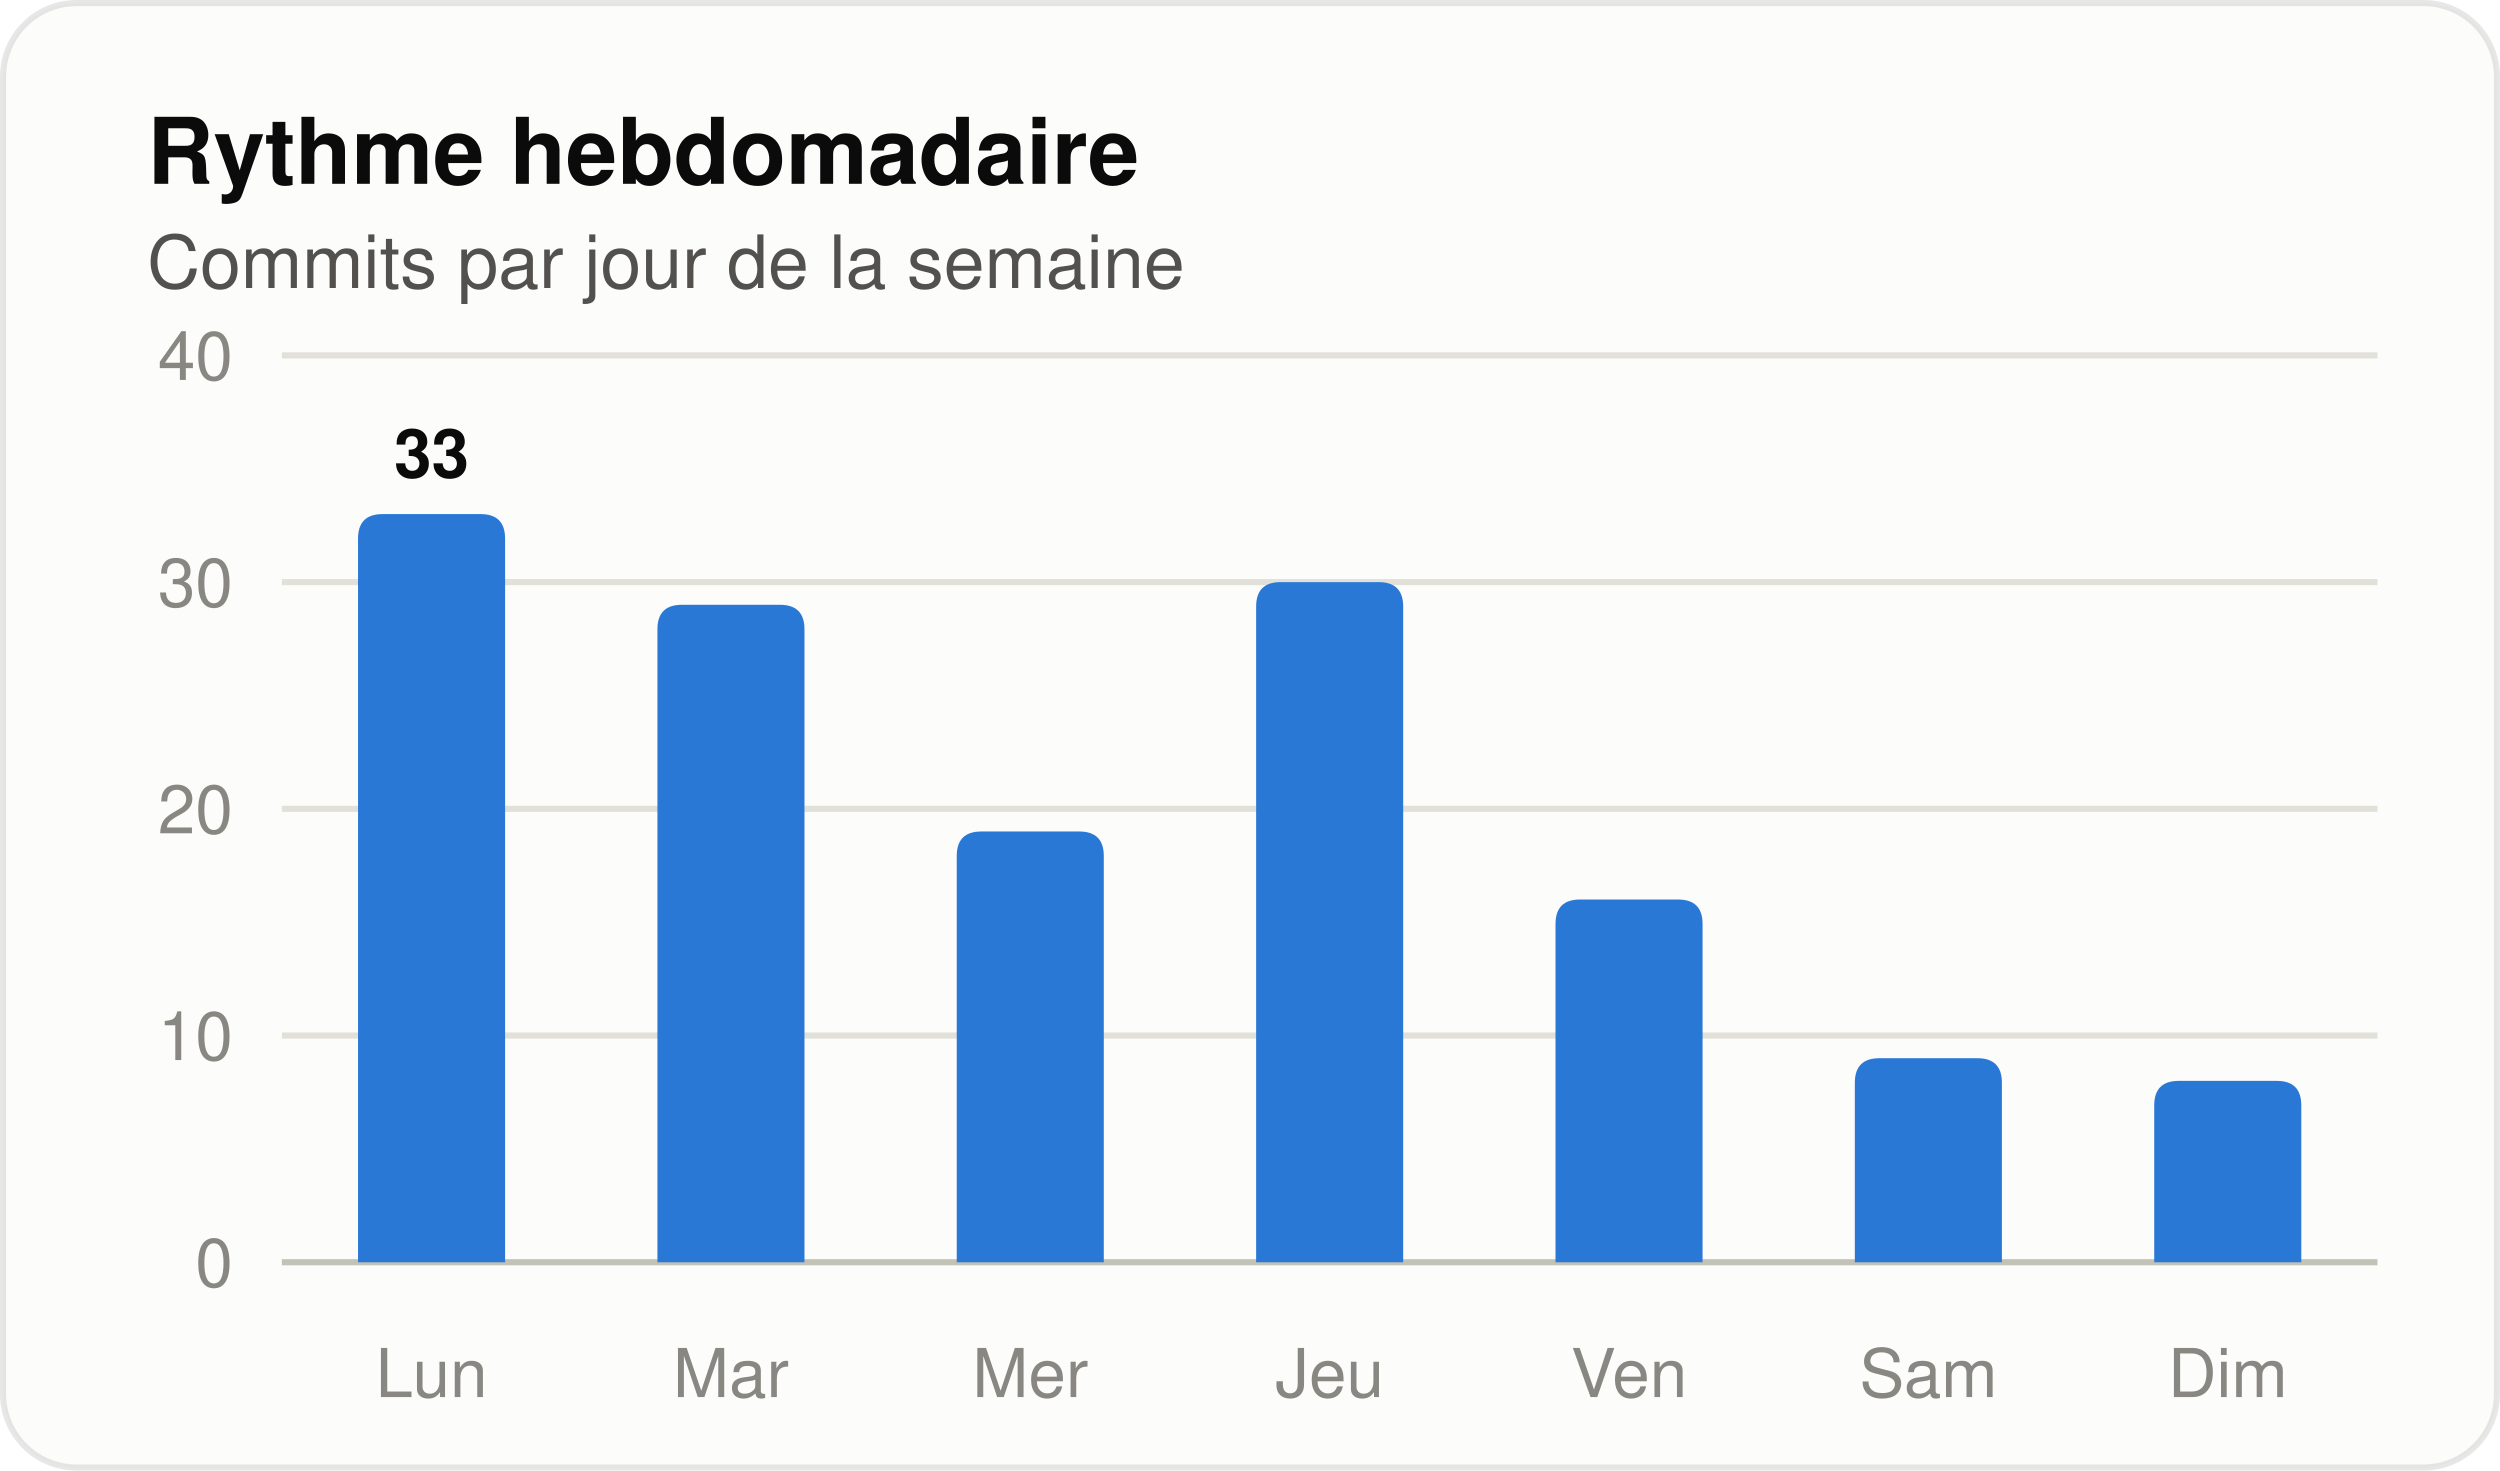
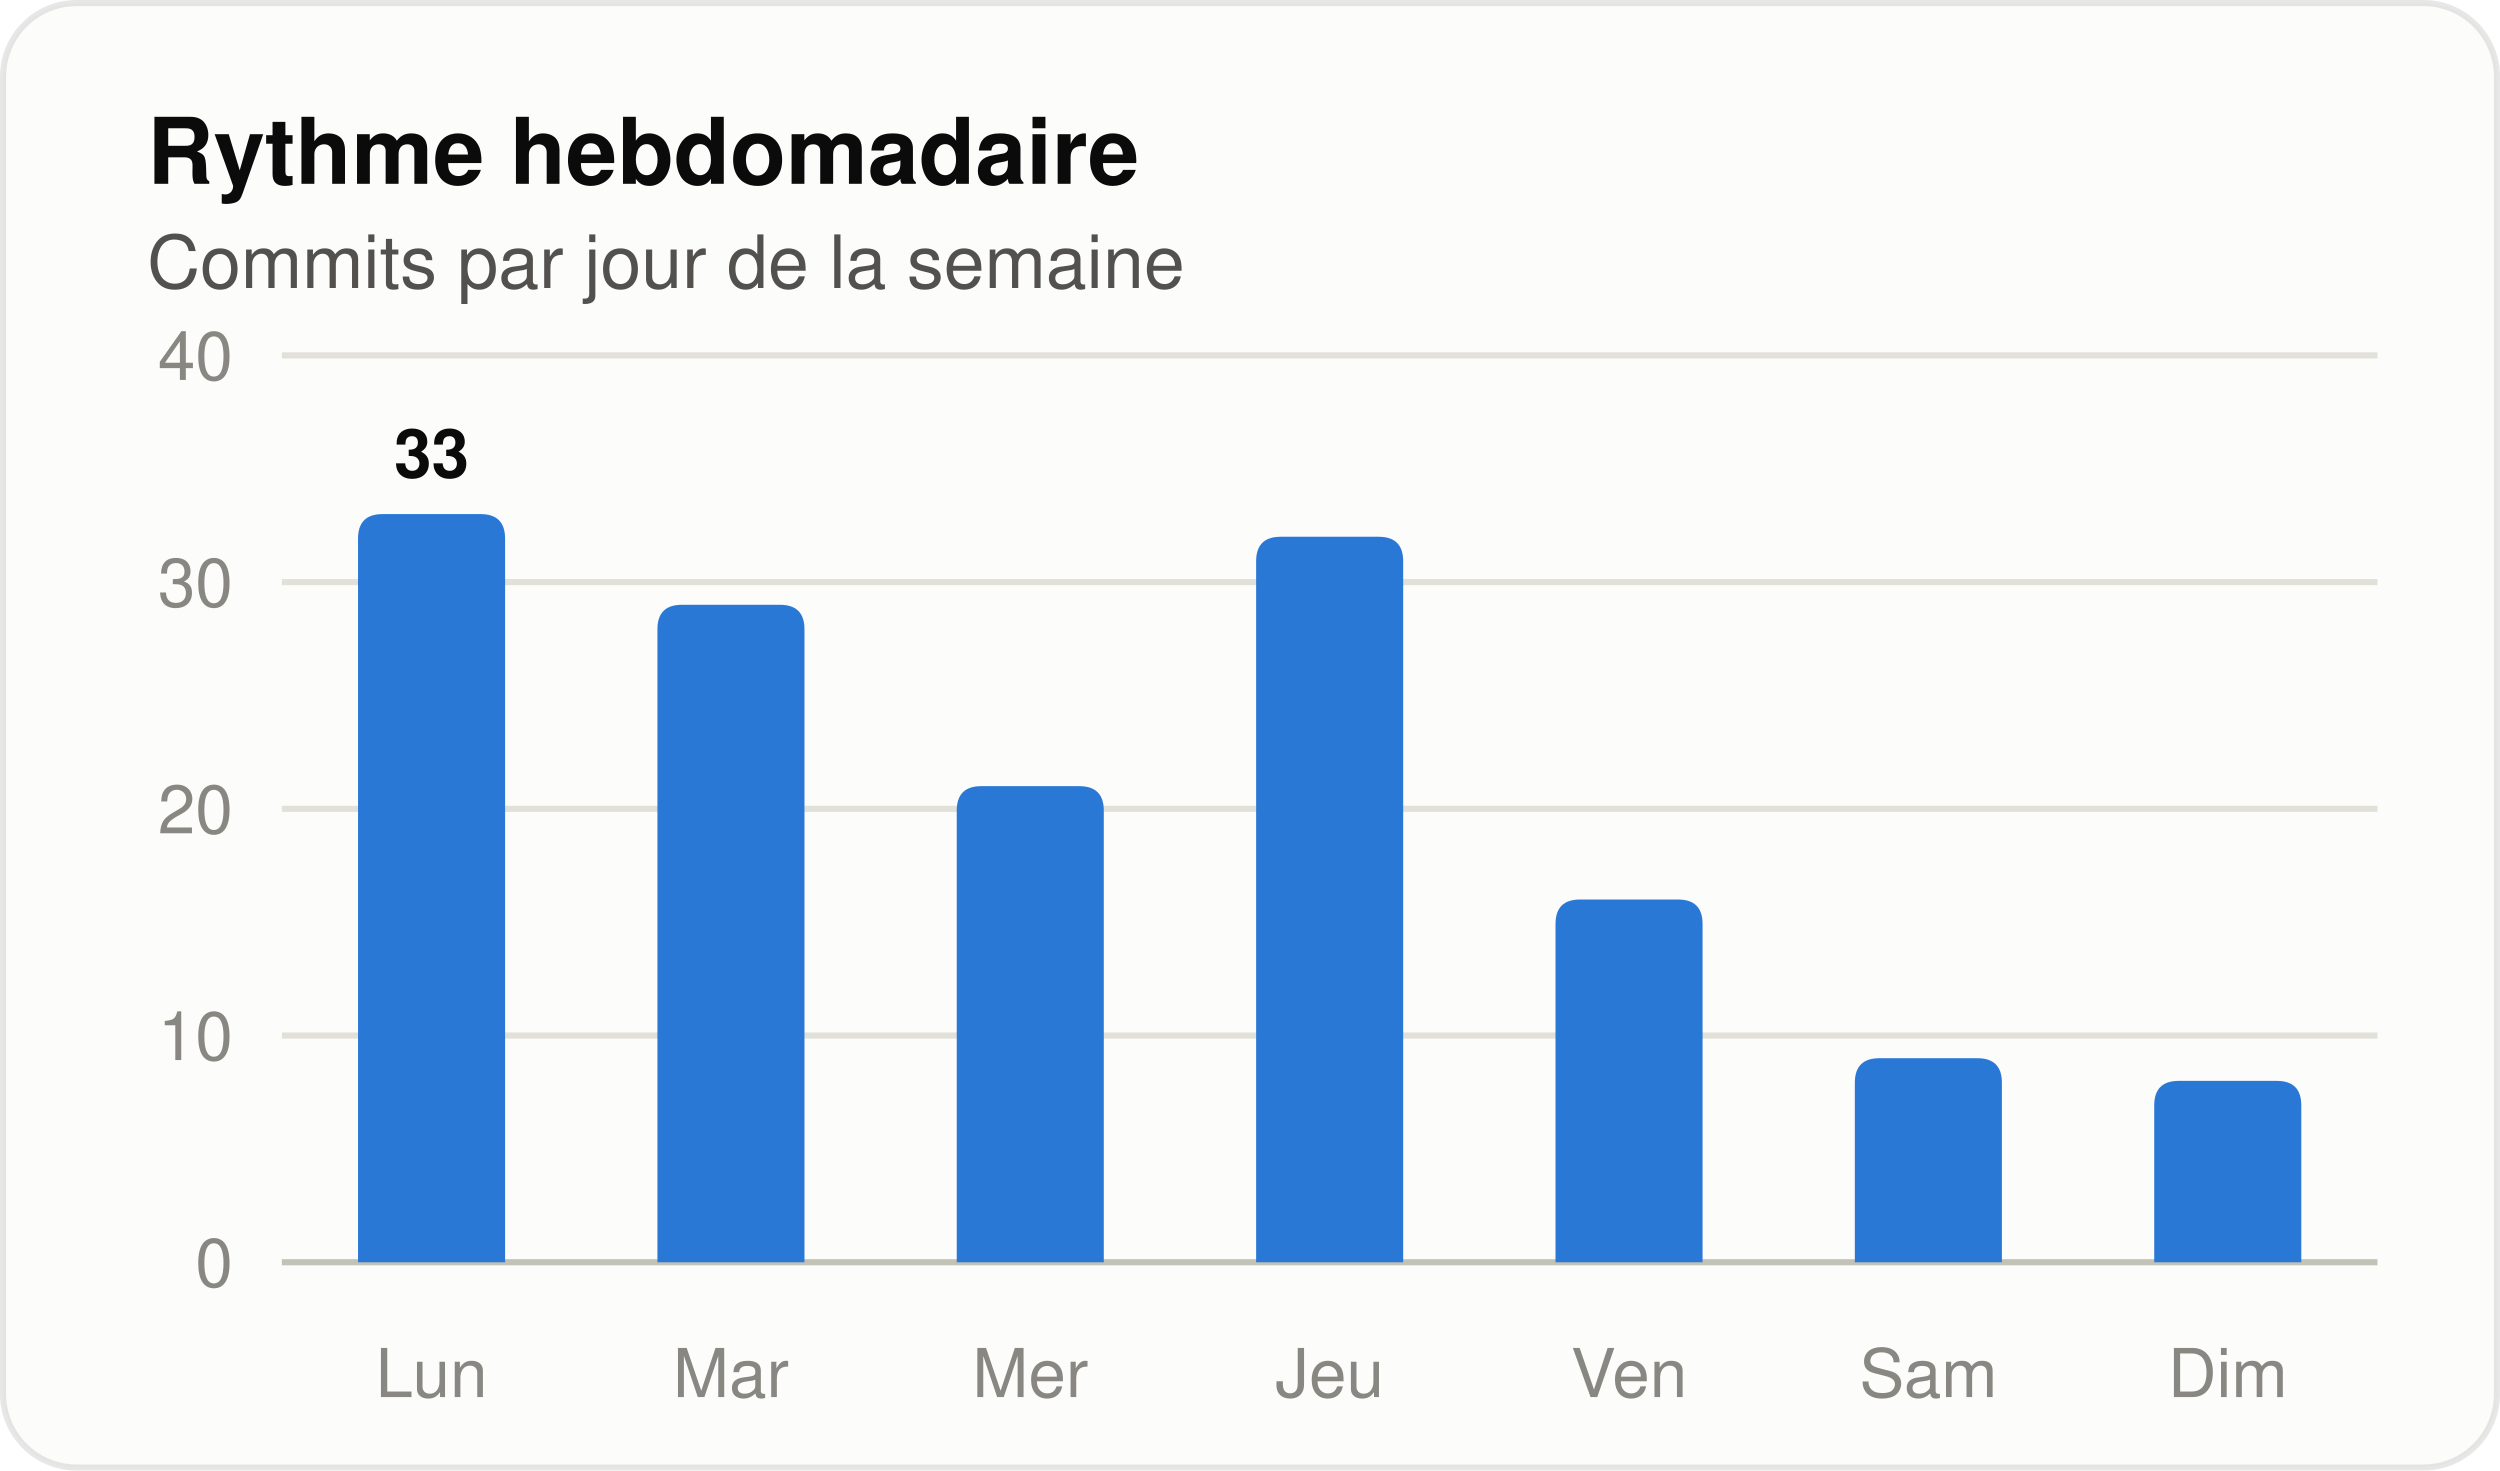
<svg xmlns="http://www.w3.org/2000/svg" width="408" height="240" viewBox="0 0 408 240" role="img" aria-label="Histogramme des commits par jour de la semaine" font-family="system-ui, 'Segoe UI', Ubuntu, Helvetica, Arial, sans-serif">
  <rect x="0.5" y="0.5" width="407" height="239" rx="12" fill="#fcfcfb" stroke="rgba(11,11,11,0.10)" />
  <text x="24" y="30" font-size="15" fill="#0b0b0b" font-weight="600">Rythme hebdomadaire</text>
  <text x="24" y="47" font-size="12" fill="#52514e">Commits par jour de la semaine</text>
  <line x1="46" y1="206.0" x2="388" y2="206.0" stroke="#c3c2b7" stroke-width="1" />
  <text x="38" y="210" font-size="11" fill="#898781" text-anchor="end" font-variant-numeric="tabular-nums">0</text>
  <line x1="46" y1="169.0" x2="388" y2="169.0" stroke="#e1e0d9" stroke-width="1" />
  <text x="38" y="173" font-size="11" fill="#898781" text-anchor="end" font-variant-numeric="tabular-nums">10</text>
  <line x1="46" y1="132.0" x2="388" y2="132.0" stroke="#e1e0d9" stroke-width="1" />
  <text x="38" y="136" font-size="11" fill="#898781" text-anchor="end" font-variant-numeric="tabular-nums">20</text>
  <line x1="46" y1="95.0" x2="388" y2="95.0" stroke="#e1e0d9" stroke-width="1" />
  <text x="38" y="99" font-size="11" fill="#898781" text-anchor="end" font-variant-numeric="tabular-nums">30</text>
  <line x1="46" y1="58.0" x2="388" y2="58.0" stroke="#e1e0d9" stroke-width="1" />
  <text x="38" y="62" font-size="11" fill="#898781" text-anchor="end" font-variant-numeric="tabular-nums">40</text>
  <path d="M 58.43 206.00 V 87.90 Q 58.43 83.90 62.43 83.90 H 78.43 Q 82.43 83.90 82.43 87.90 V 206.00 Z" fill="#2a78d6" />
  <text x="70.429" y="77.9" font-size="11" fill="#0b0b0b" font-weight="600" text-anchor="middle">33</text>
  <text x="70.429" y="228" font-size="11" fill="#898781" text-anchor="middle">Lun</text>
  <path d="M 107.29 206.00 V 102.70 Q 107.29 98.70 111.29 98.70 H 127.29 Q 131.29 98.70 131.29 102.70 V 206.00 Z" fill="#2a78d6" />
  <text x="119.286" y="228" font-size="11" fill="#898781" text-anchor="middle">Mar</text>
-   <path d="M 156.14 206.00 V 139.70 Q 156.14 135.70 160.14 135.70 H 176.14 Q 180.14 135.70 180.14 139.70 V 206.00 Z" fill="#2a78d6" />
+   <path d="M 156.14 206.00 V 132.30 Q 156.14 128.30 160.14 128.30 H 176.14 Q 180.14 128.30 180.14 132.30 V 206.00 Z" fill="#2a78d6" />
  <text x="168.143" y="228" font-size="11" fill="#898781" text-anchor="middle">Mer</text>
-   <path d="M 205.00 206.00 V 99.00 Q 205.00 95.00 209.00 95.00 H 225.00 Q 229.00 95.00 229.00 99.00 V 206.00 Z" fill="#2a78d6" />
+   <path d="M 205.00 206.00 V 91.60 Q 205.00 87.60 209.00 87.60 H 225.00 Q 229.00 87.60 229.00 91.60 V 206.00 Z" fill="#2a78d6" />
  <text x="217" y="228" font-size="11" fill="#898781" text-anchor="middle">Jeu</text>
  <path d="M 253.86 206.00 V 150.80 Q 253.86 146.80 257.86 146.80 H 273.86 Q 277.86 146.80 277.86 150.80 V 206.00 Z" fill="#2a78d6" />
  <text x="265.857" y="228" font-size="11" fill="#898781" text-anchor="middle">Ven</text>
  <path d="M 302.71 206.00 V 176.70 Q 302.71 172.70 306.71 172.70 H 322.71 Q 326.71 172.70 326.71 176.70 V 206.00 Z" fill="#2a78d6" />
  <text x="314.714" y="228" font-size="11" fill="#898781" text-anchor="middle">Sam</text>
  <path d="M 351.57 206.00 V 180.40 Q 351.57 176.40 355.57 176.40 H 371.57 Q 375.57 176.40 375.57 180.40 V 206.00 Z" fill="#2a78d6" />
  <text x="363.571" y="228" font-size="11" fill="#898781" text-anchor="middle">Dim</text>
</svg>
